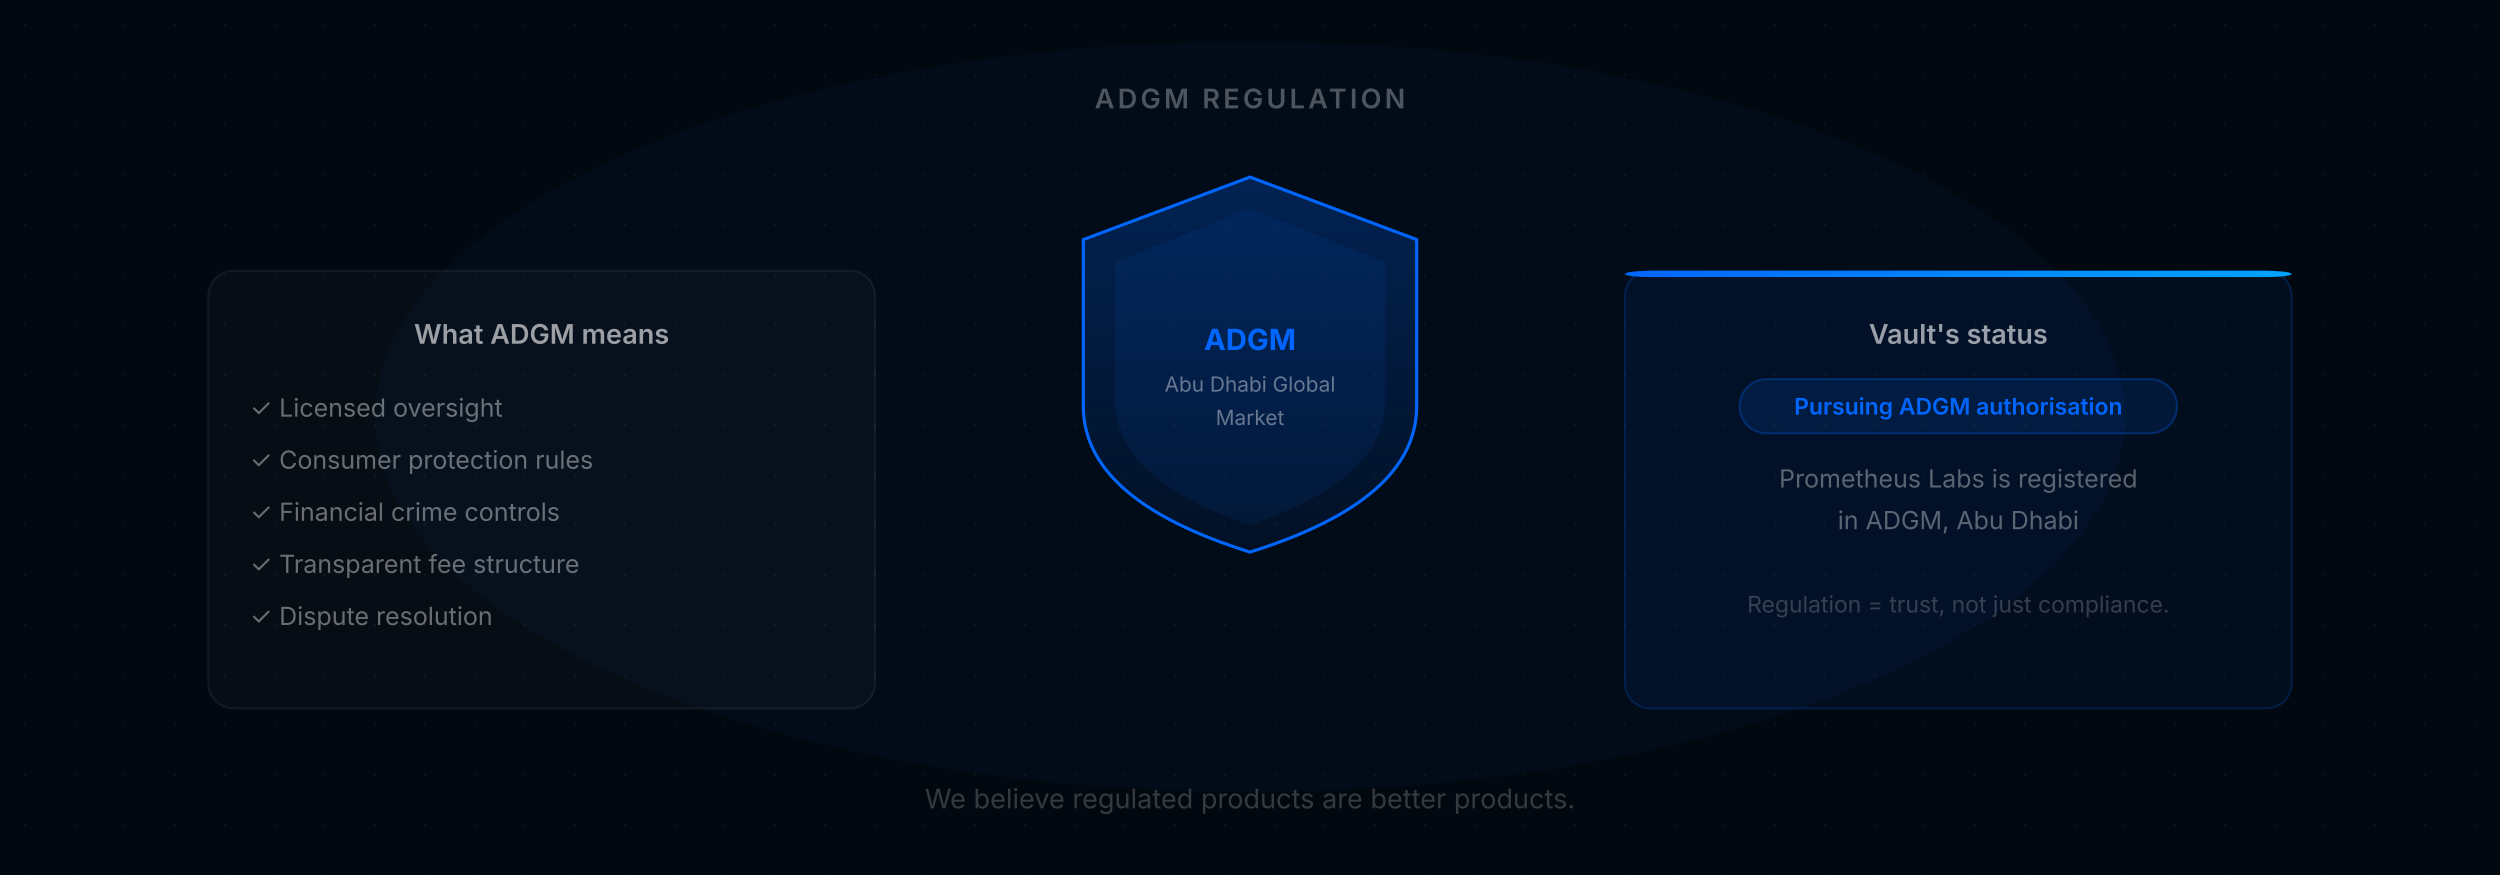
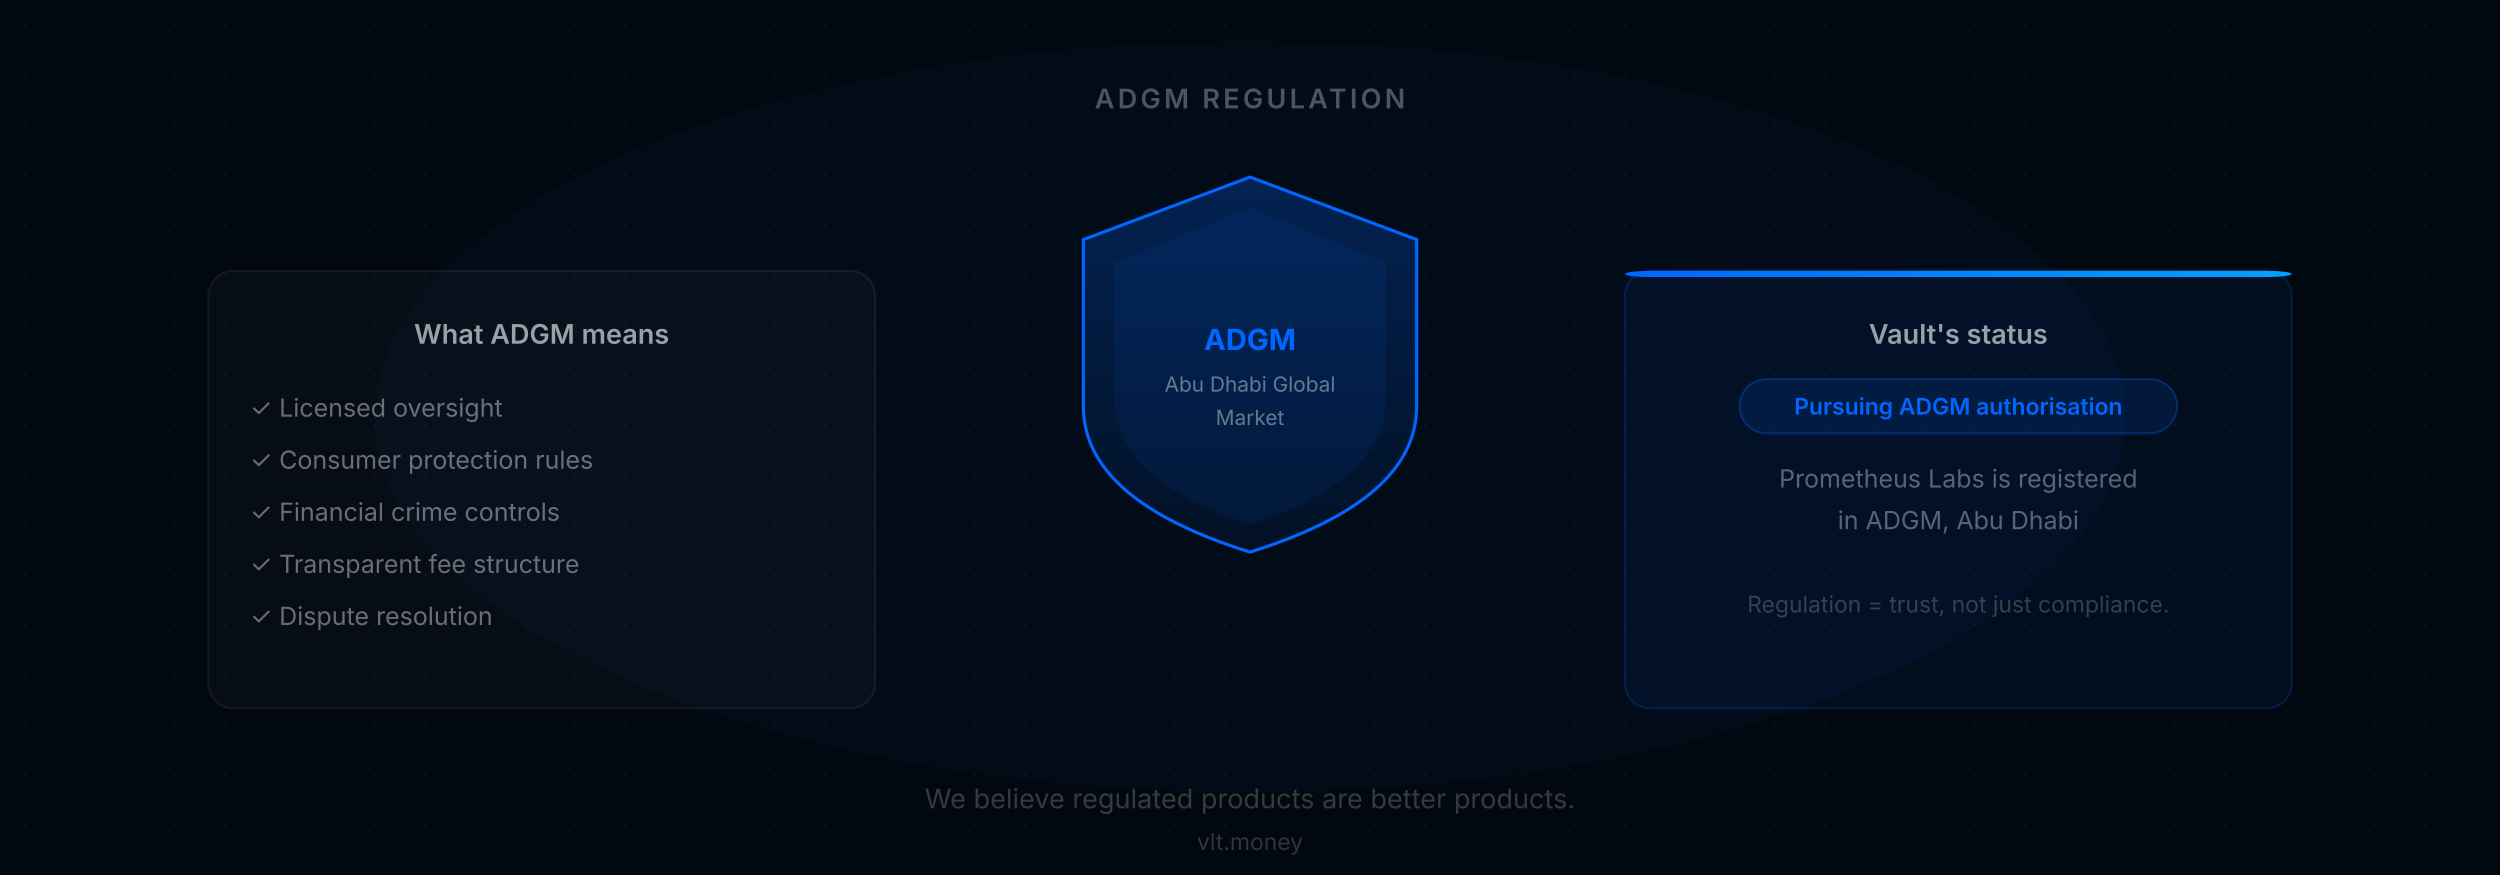
<svg xmlns="http://www.w3.org/2000/svg" width="1200" height="420">
  <defs>
    <pattern id="dots" width="24" height="24" patternUnits="userSpaceOnUse">
      <circle cx="12" cy="12" r="0.6" fill="rgba(255,255,255,0.04)" />
    </pattern>
    <linearGradient id="blueGrad" x1="0" y1="0" x2="1" y2="0">
      <stop offset="0%" stop-color="#0066FF" />
      <stop offset="100%" stop-color="#00A3FF" />
    </linearGradient>
    <linearGradient id="shieldGrad" x1="0" y1="0" x2="0" y2="1">
      <stop offset="0%" stop-color="rgba(0,102,255,0.25)" />
      <stop offset="100%" stop-color="rgba(0,102,255,0.05)" />
    </linearGradient>
  </defs>
  <rect width="1200" height="420" fill="#020810" />
  <rect width="1200" height="420" fill="url(#dots)" />
  <ellipse cx="600" cy="200" rx="420" ry="180" fill="rgba(0,102,255,0.04)" />
  <text x="600" y="52" text-anchor="middle" font-family="Inter, system-ui, sans-serif" font-size="13" font-weight="600" letter-spacing="0.12em" fill="rgba(255,255,255,0.3)">ADGM REGULATION</text>
  <path d="M600,85 L680,115 L680,195 Q680,240 600,265 Q520,240 520,195 L520,115 Z" fill="url(#shieldGrad)" stroke="#0066FF" stroke-width="1.5" />
  <path d="M600,100 L665,126 L665,192 Q665,230 600,252 Q535,230 535,192 L535,126 Z" fill="rgba(0,102,255,0.08)" />
  <text x="600" y="168" text-anchor="middle" font-family="Inter, system-ui, sans-serif" font-size="14" font-weight="700" fill="#0066FF">ADGM</text>
  <text x="600" y="188" text-anchor="middle" font-family="Inter, system-ui, sans-serif" font-size="10" fill="rgba(255,255,255,0.4)">Abu Dhabi Global</text>
  <text x="600" y="204" text-anchor="middle" font-family="Inter, system-ui, sans-serif" font-size="10" fill="rgba(255,255,255,0.4)">Market</text>
  <rect x="100" y="130" width="320" height="210" rx="12" fill="rgba(255,255,255,0.02)" stroke="rgba(255,255,255,0.06)" stroke-width="1" />
  <text x="260" y="165" text-anchor="middle" font-family="Inter, system-ui, sans-serif" font-size="13" font-weight="600" fill="rgba(255,255,255,0.6)">What ADGM means</text>
  <text x="120" y="200" font-family="Inter, system-ui, sans-serif" font-size="12" fill="rgba(255,255,255,0.4)">✓  Licensed oversight</text>
  <text x="120" y="225" font-family="Inter, system-ui, sans-serif" font-size="12" fill="rgba(255,255,255,0.4)">✓  Consumer protection rules</text>
  <text x="120" y="250" font-family="Inter, system-ui, sans-serif" font-size="12" fill="rgba(255,255,255,0.4)">✓  Financial crime controls</text>
  <text x="120" y="275" font-family="Inter, system-ui, sans-serif" font-size="12" fill="rgba(255,255,255,0.4)">✓  Transparent fee structure</text>
  <text x="120" y="300" font-family="Inter, system-ui, sans-serif" font-size="12" fill="rgba(255,255,255,0.4)">✓  Dispute resolution</text>
  <rect x="780" y="130" width="320" height="210" rx="12" fill="rgba(0,102,255,0.06)" stroke="rgba(0,102,255,0.2)" stroke-width="1" />
  <rect x="780" y="130" width="320" height="3" rx="12" fill="url(#blueGrad)" />
  <text x="940" y="165" text-anchor="middle" font-family="Inter, system-ui, sans-serif" font-size="13" font-weight="600" fill="rgba(255,255,255,0.6)">Vault's status</text>
  <rect x="835" y="182" width="210" height="26" rx="13" fill="rgba(0,102,255,0.12)" stroke="rgba(0,102,255,0.3)" stroke-width="1" />
  <text x="940" y="199" text-anchor="middle" font-family="Inter, system-ui, sans-serif" font-size="11" font-weight="600" fill="#0066FF">Pursuing ADGM authorisation</text>
  <text x="940" y="234" text-anchor="middle" font-family="Inter, system-ui, sans-serif" font-size="12" fill="rgba(255,255,255,0.35)">Prometheus Labs is registered</text>
  <text x="940" y="254" text-anchor="middle" font-family="Inter, system-ui, sans-serif" font-size="12" fill="rgba(255,255,255,0.35)">in ADGM, Abu Dhabi</text>
  <text x="940" y="294" text-anchor="middle" font-family="Inter, system-ui, sans-serif" font-size="11" fill="rgba(255,255,255,0.2)">Regulation = trust, not just compliance.</text>
  <text x="600" y="388" text-anchor="middle" font-family="Inter, system-ui, sans-serif" font-size="13" fill="rgba(255,255,255,0.2)">We believe regulated products are better products.</text>
+   <text x="600" y="408" text-anchor="middle" font-family="Inter, system-ui, sans-serif" font-size="11" fill="rgba(255,255,255,0.18)">vlt.money</text>
</svg>
